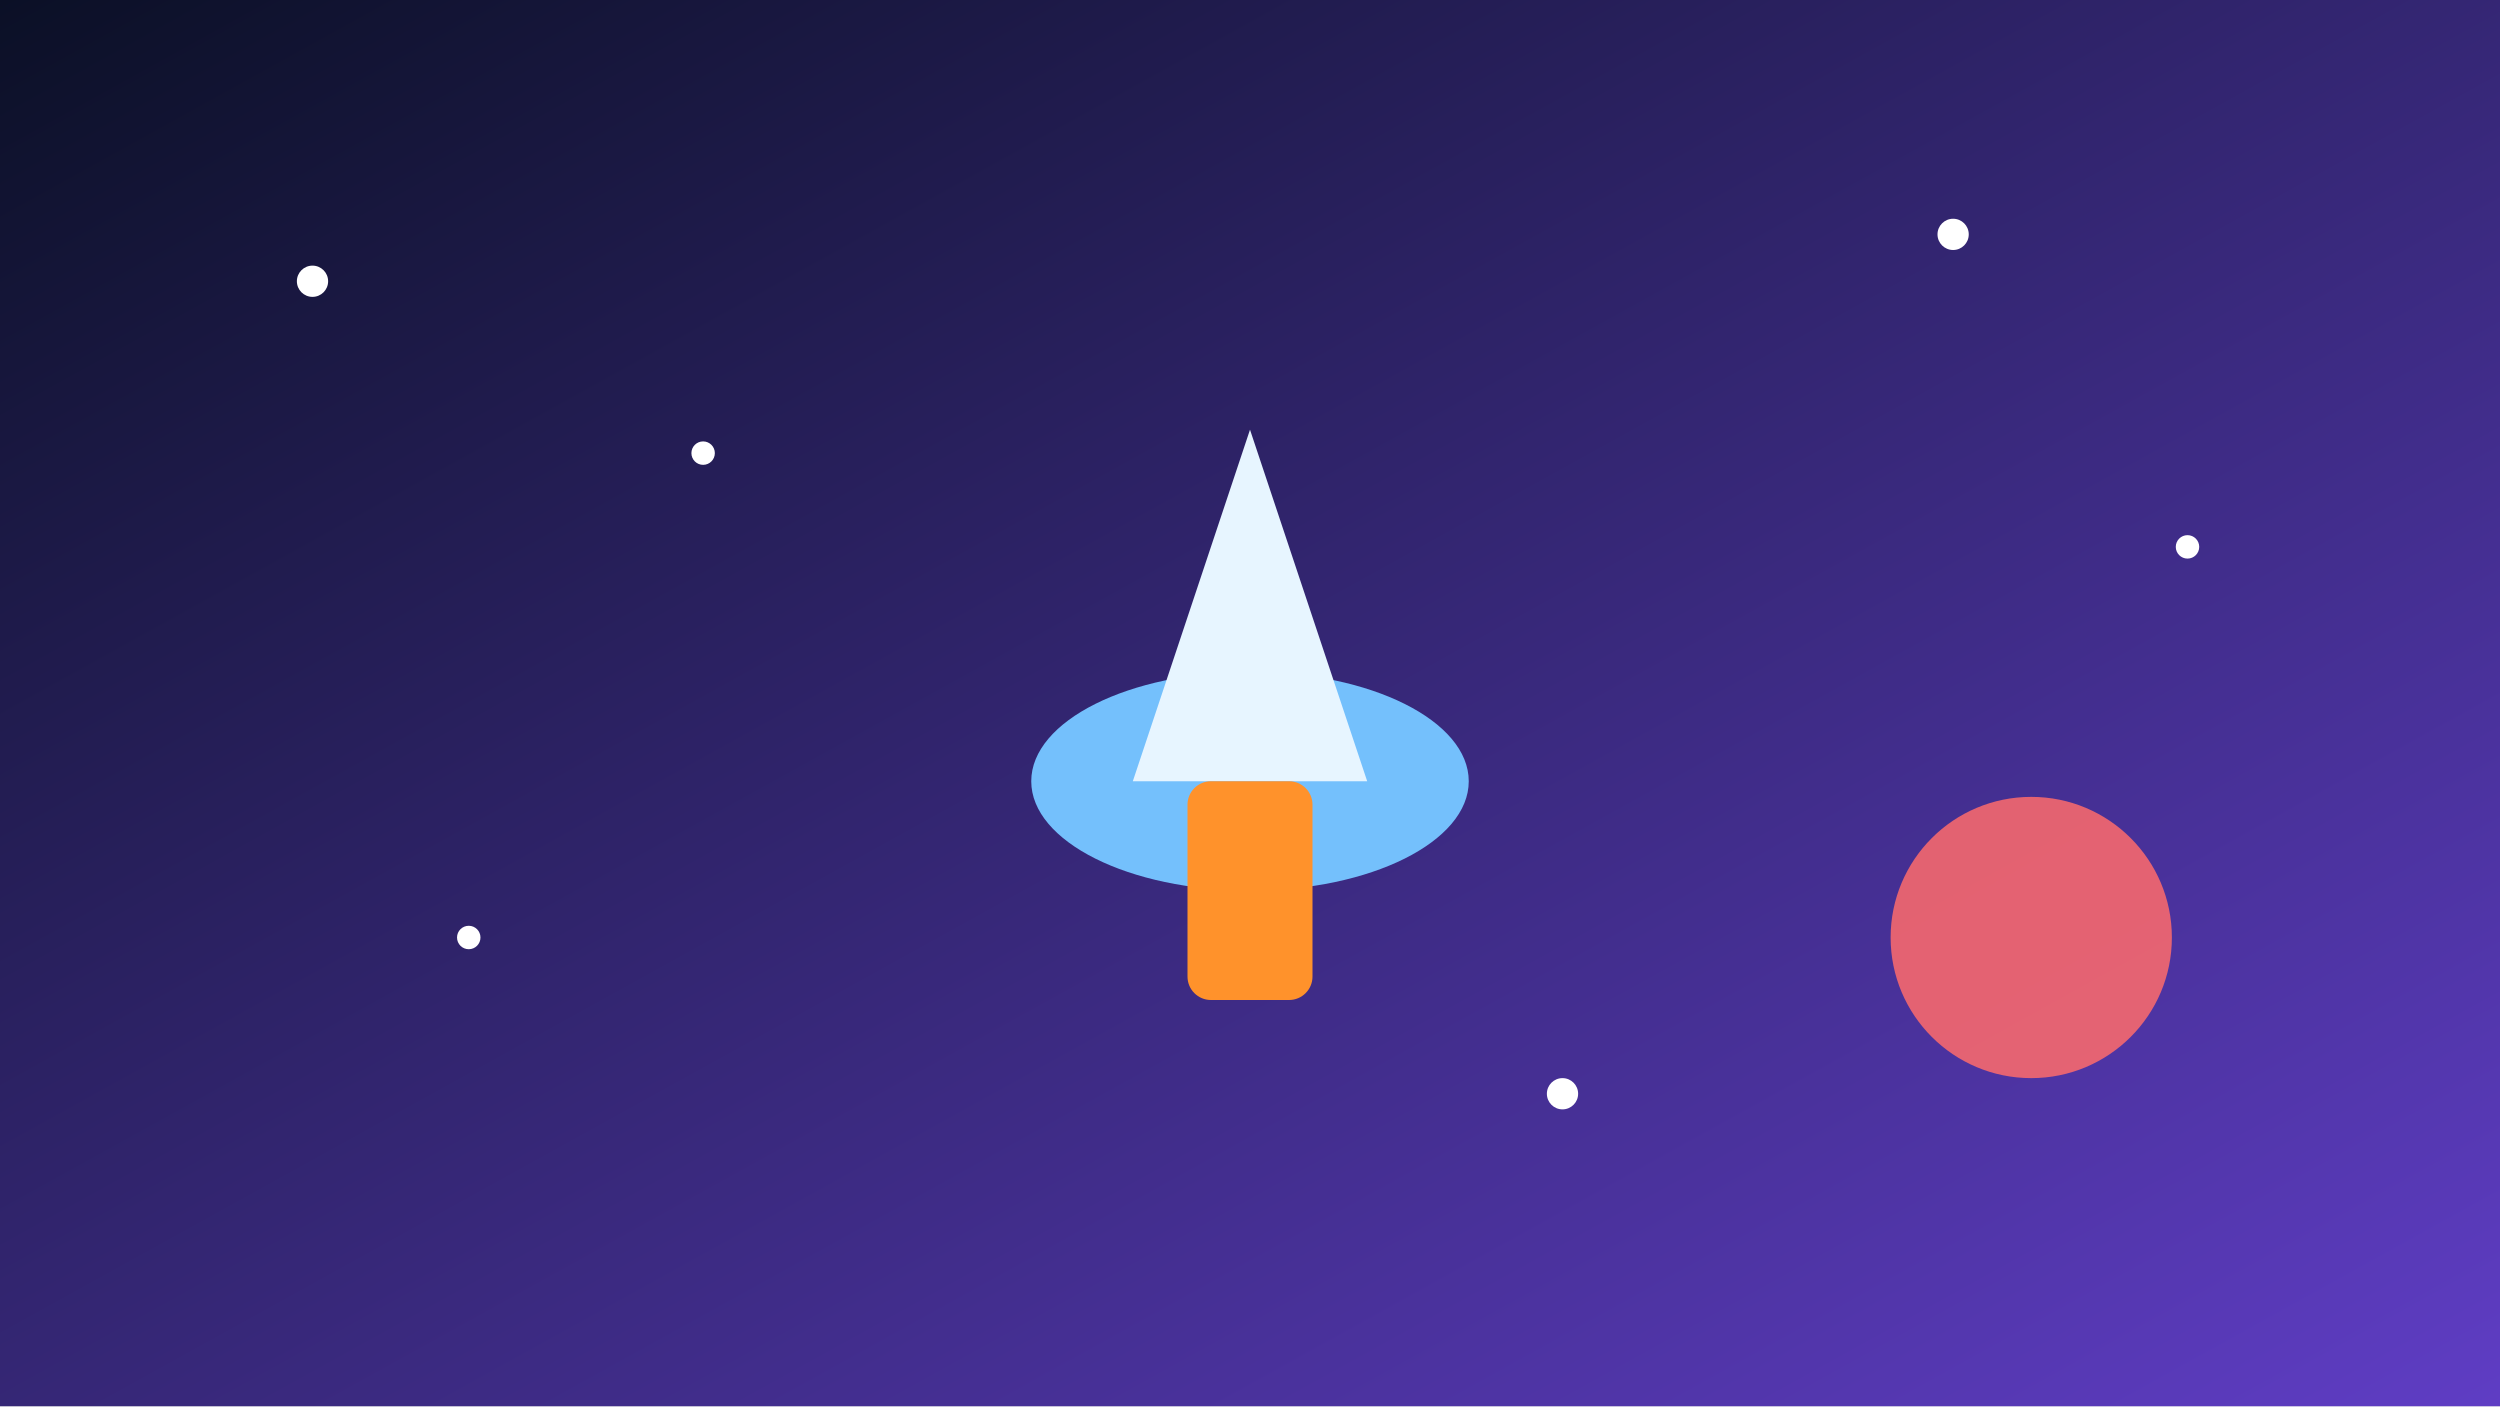
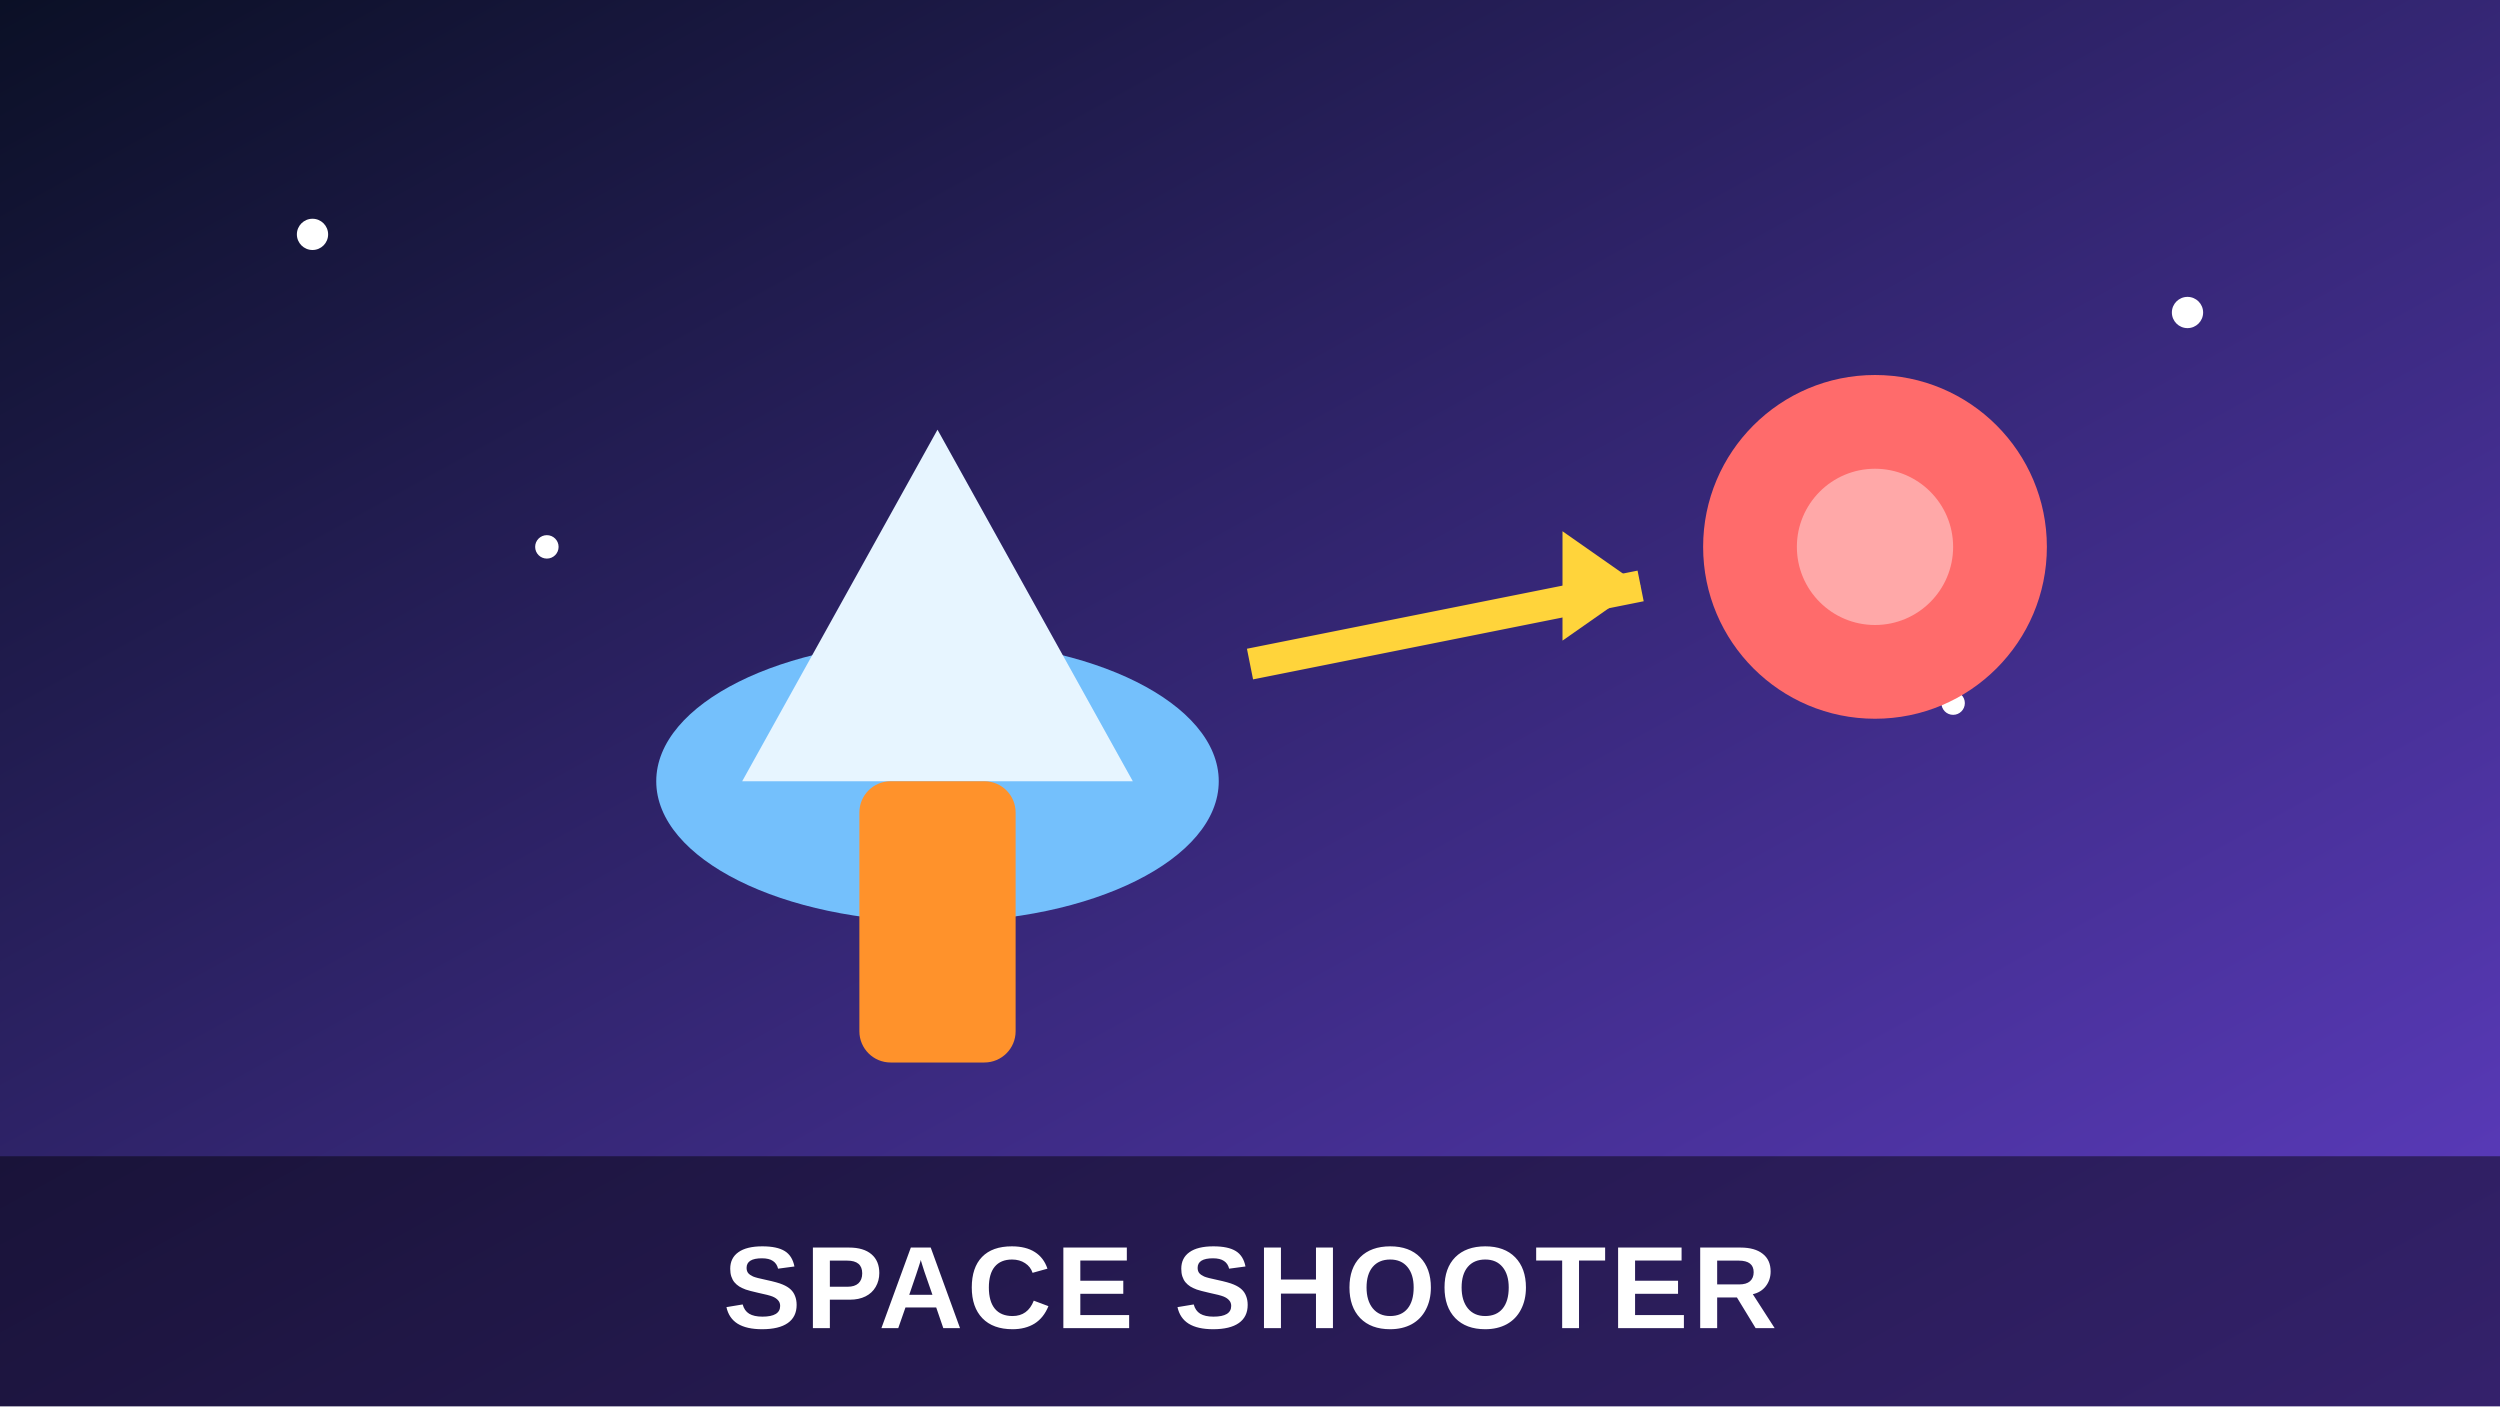
<svg xmlns="http://www.w3.org/2000/svg" viewBox="0 0 320 180" role="img" aria-hidden="true">
  <defs>
    <linearGradient id="g" x1="0" y1="0" x2="1" y2="1">
      <stop offset="0%" stop-color="#0b1026" />
      <stop offset="100%" stop-color="#5f3dc4" />
    </linearGradient>
  </defs>
  <rect width="320" height="180" fill="url(#g)" />
-   <circle cx="40" cy="36" r="2" fill="#fff" />
-   <circle cx="90" cy="58" r="1.5" fill="#fff" />
-   <circle cx="250" cy="30" r="2" fill="#fff" />
-   <circle cx="280" cy="70" r="1.5" fill="#fff" />
-   <circle cx="60" cy="120" r="1.5" fill="#fff" />
-   <circle cx="200" cy="140" r="2" fill="#fff" />
-   <ellipse cx="160" cy="100" rx="28" ry="14" fill="#74c0fc" />
-   <polygon points="160,55 175,100 145,100" fill="#e7f5ff" />
-   <rect x="152" y="100" width="16" height="28" rx="3" fill="#ff922b" />
-   <circle cx="260" cy="120" r="18" fill="#ff6b6b" opacity="0.85" />
+   <circle cx="40" cy="30" r="2" fill="#fff" />
+   <circle cx="280" cy="40" r="2" fill="#fff" />
+   <circle cx="70" cy="70" r="1.5" fill="#fff" />
+   <circle cx="250" cy="90" r="1.5" fill="#fff" />
+   <ellipse cx="120" cy="100" rx="36" ry="18" fill="#74c0fc" />
+   <polygon points="120,55 145,100 95,100" fill="#e7f5ff" />
+   <rect x="110" y="100" width="20" height="36" rx="4" fill="#ff922b" />
+   <circle cx="240" cy="70" r="22" fill="#ff6b6b" />
+   <circle cx="240" cy="70" r="10" fill="#ffa8a8" />
+   <line x1="160" y1="85" x2="210" y2="75" stroke="#ffd43b" stroke-width="4" />
+   <polygon points="210,75 200,68 200,82" fill="#ffd43b" />
+   <rect x="0" y="148" width="320" height="32" fill="#000" opacity="0.45" />
+   <text x="160" y="170" text-anchor="middle" font-size="15" font-weight="700" fill="#fff" font-family="Segoe UI,Arial,sans-serif" letter-spacing="0.5">SPACE SHOOTER</text>
</svg>
